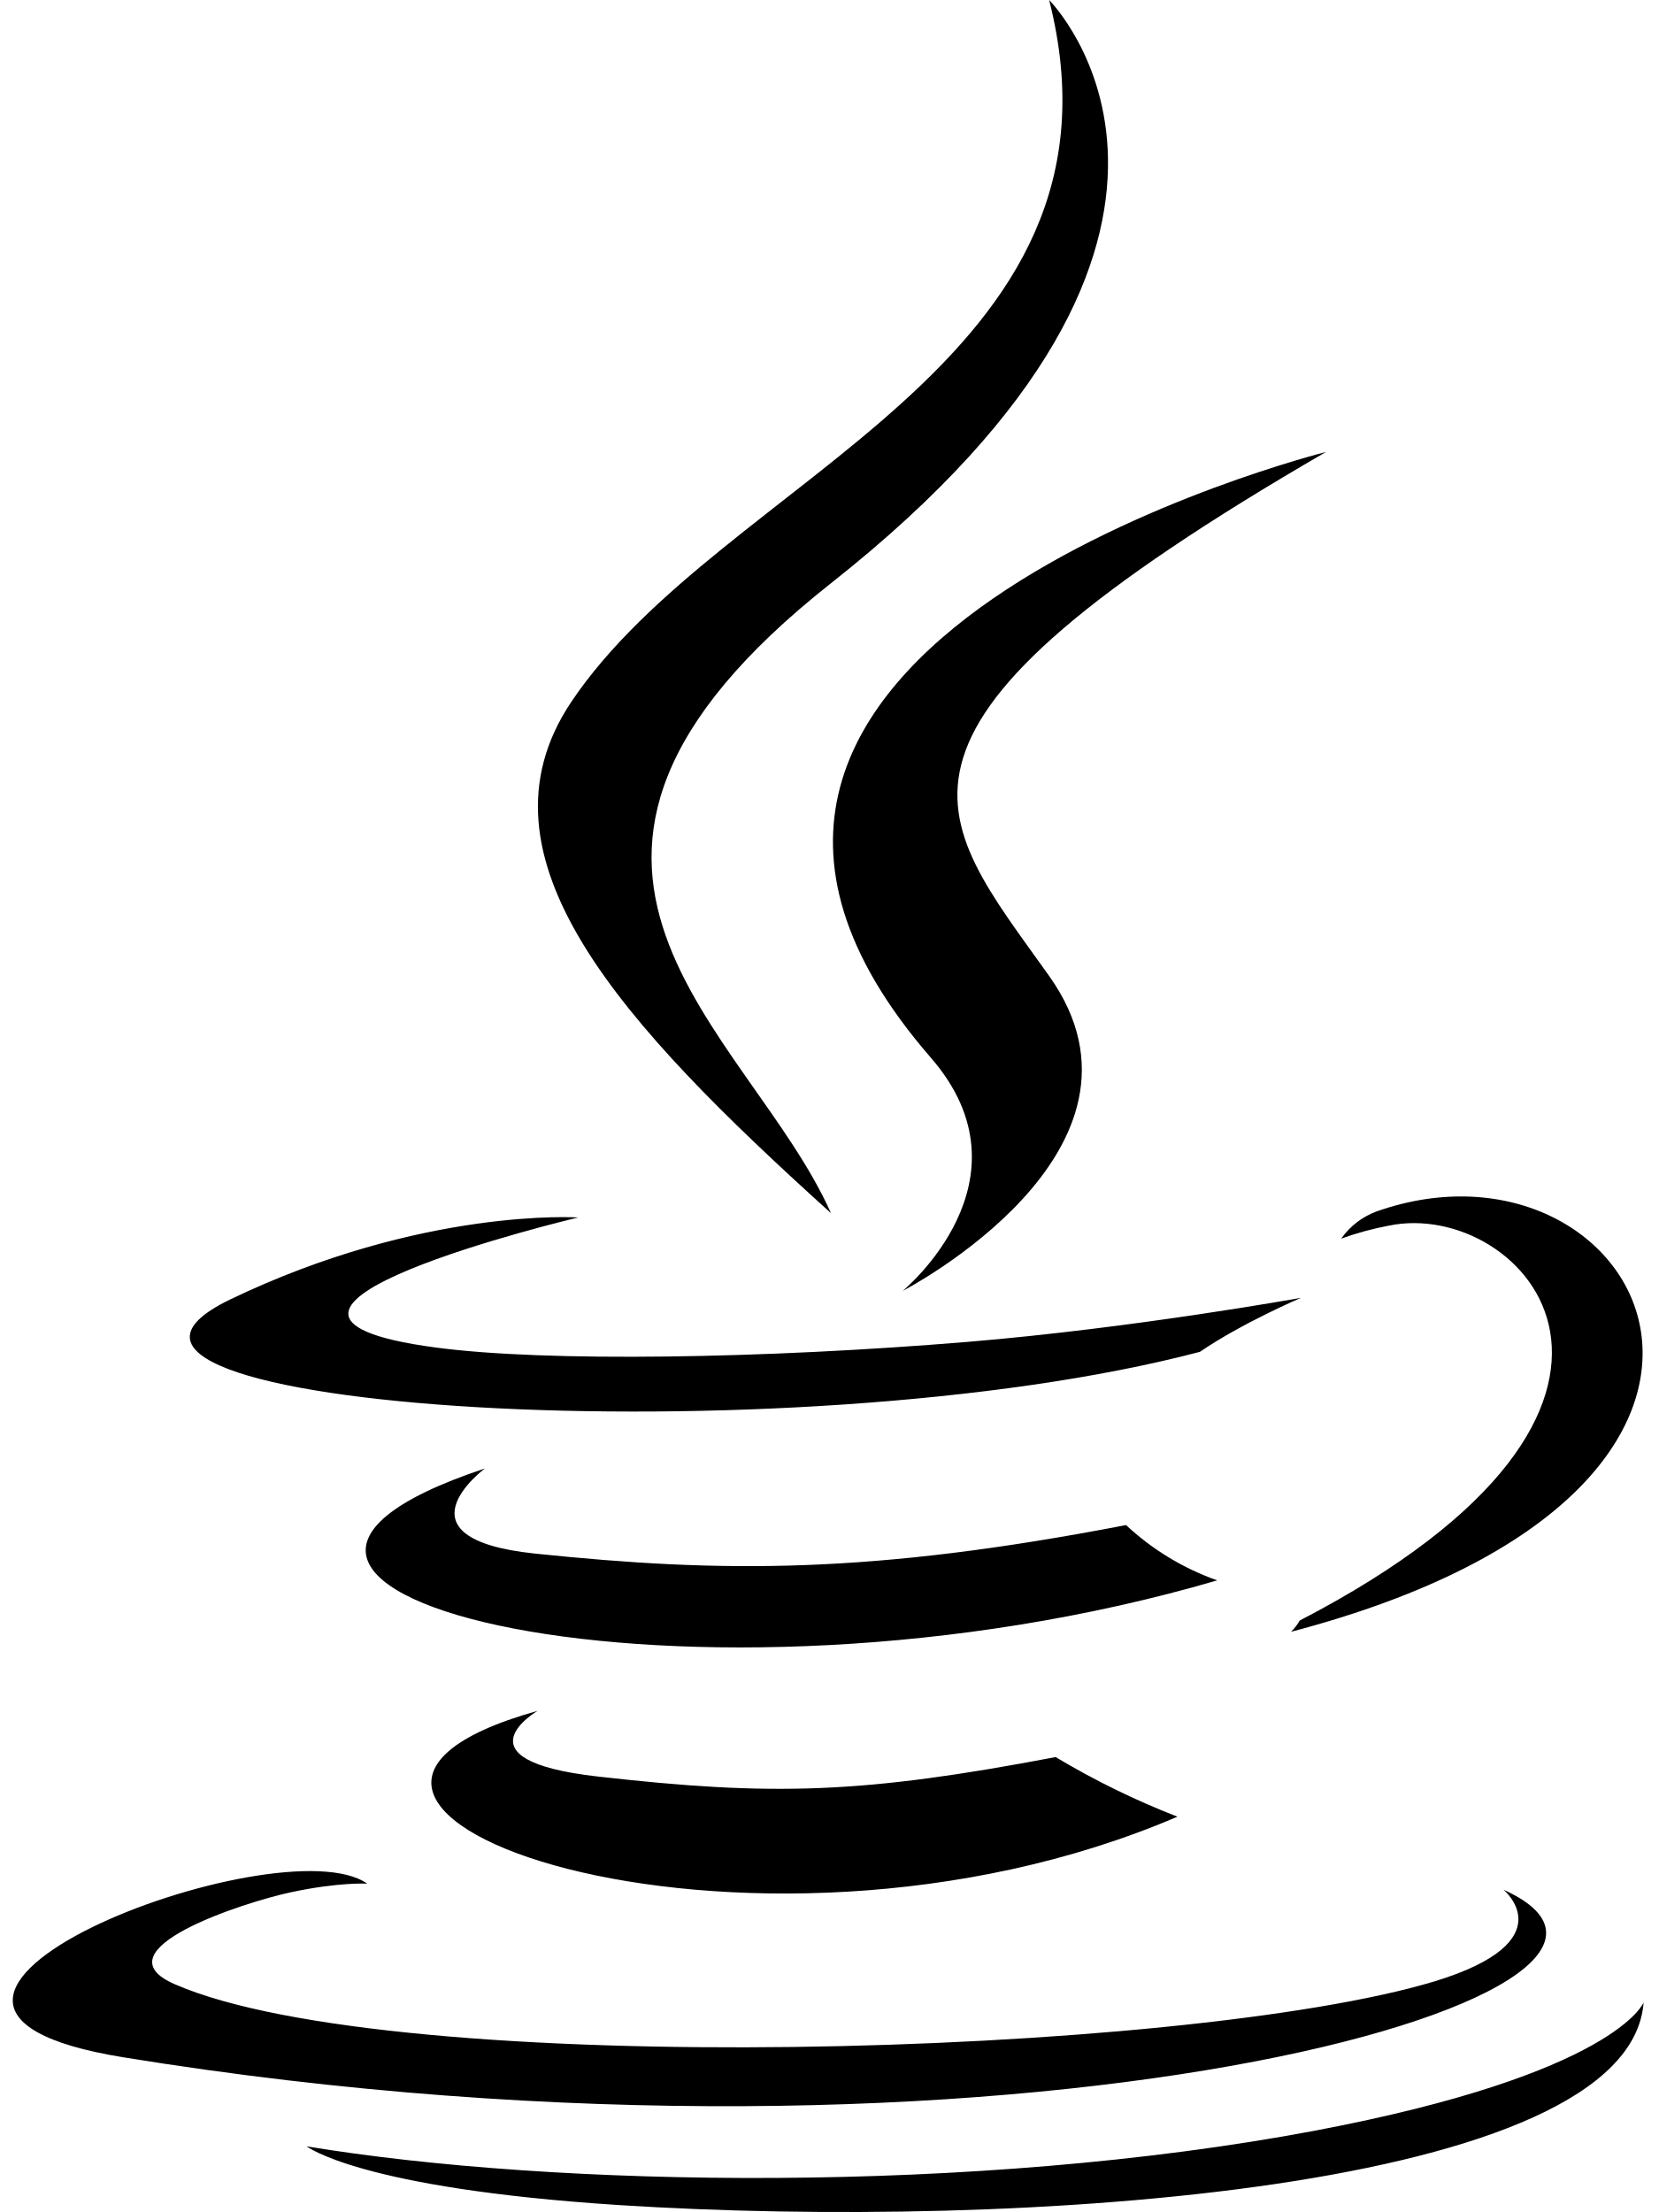
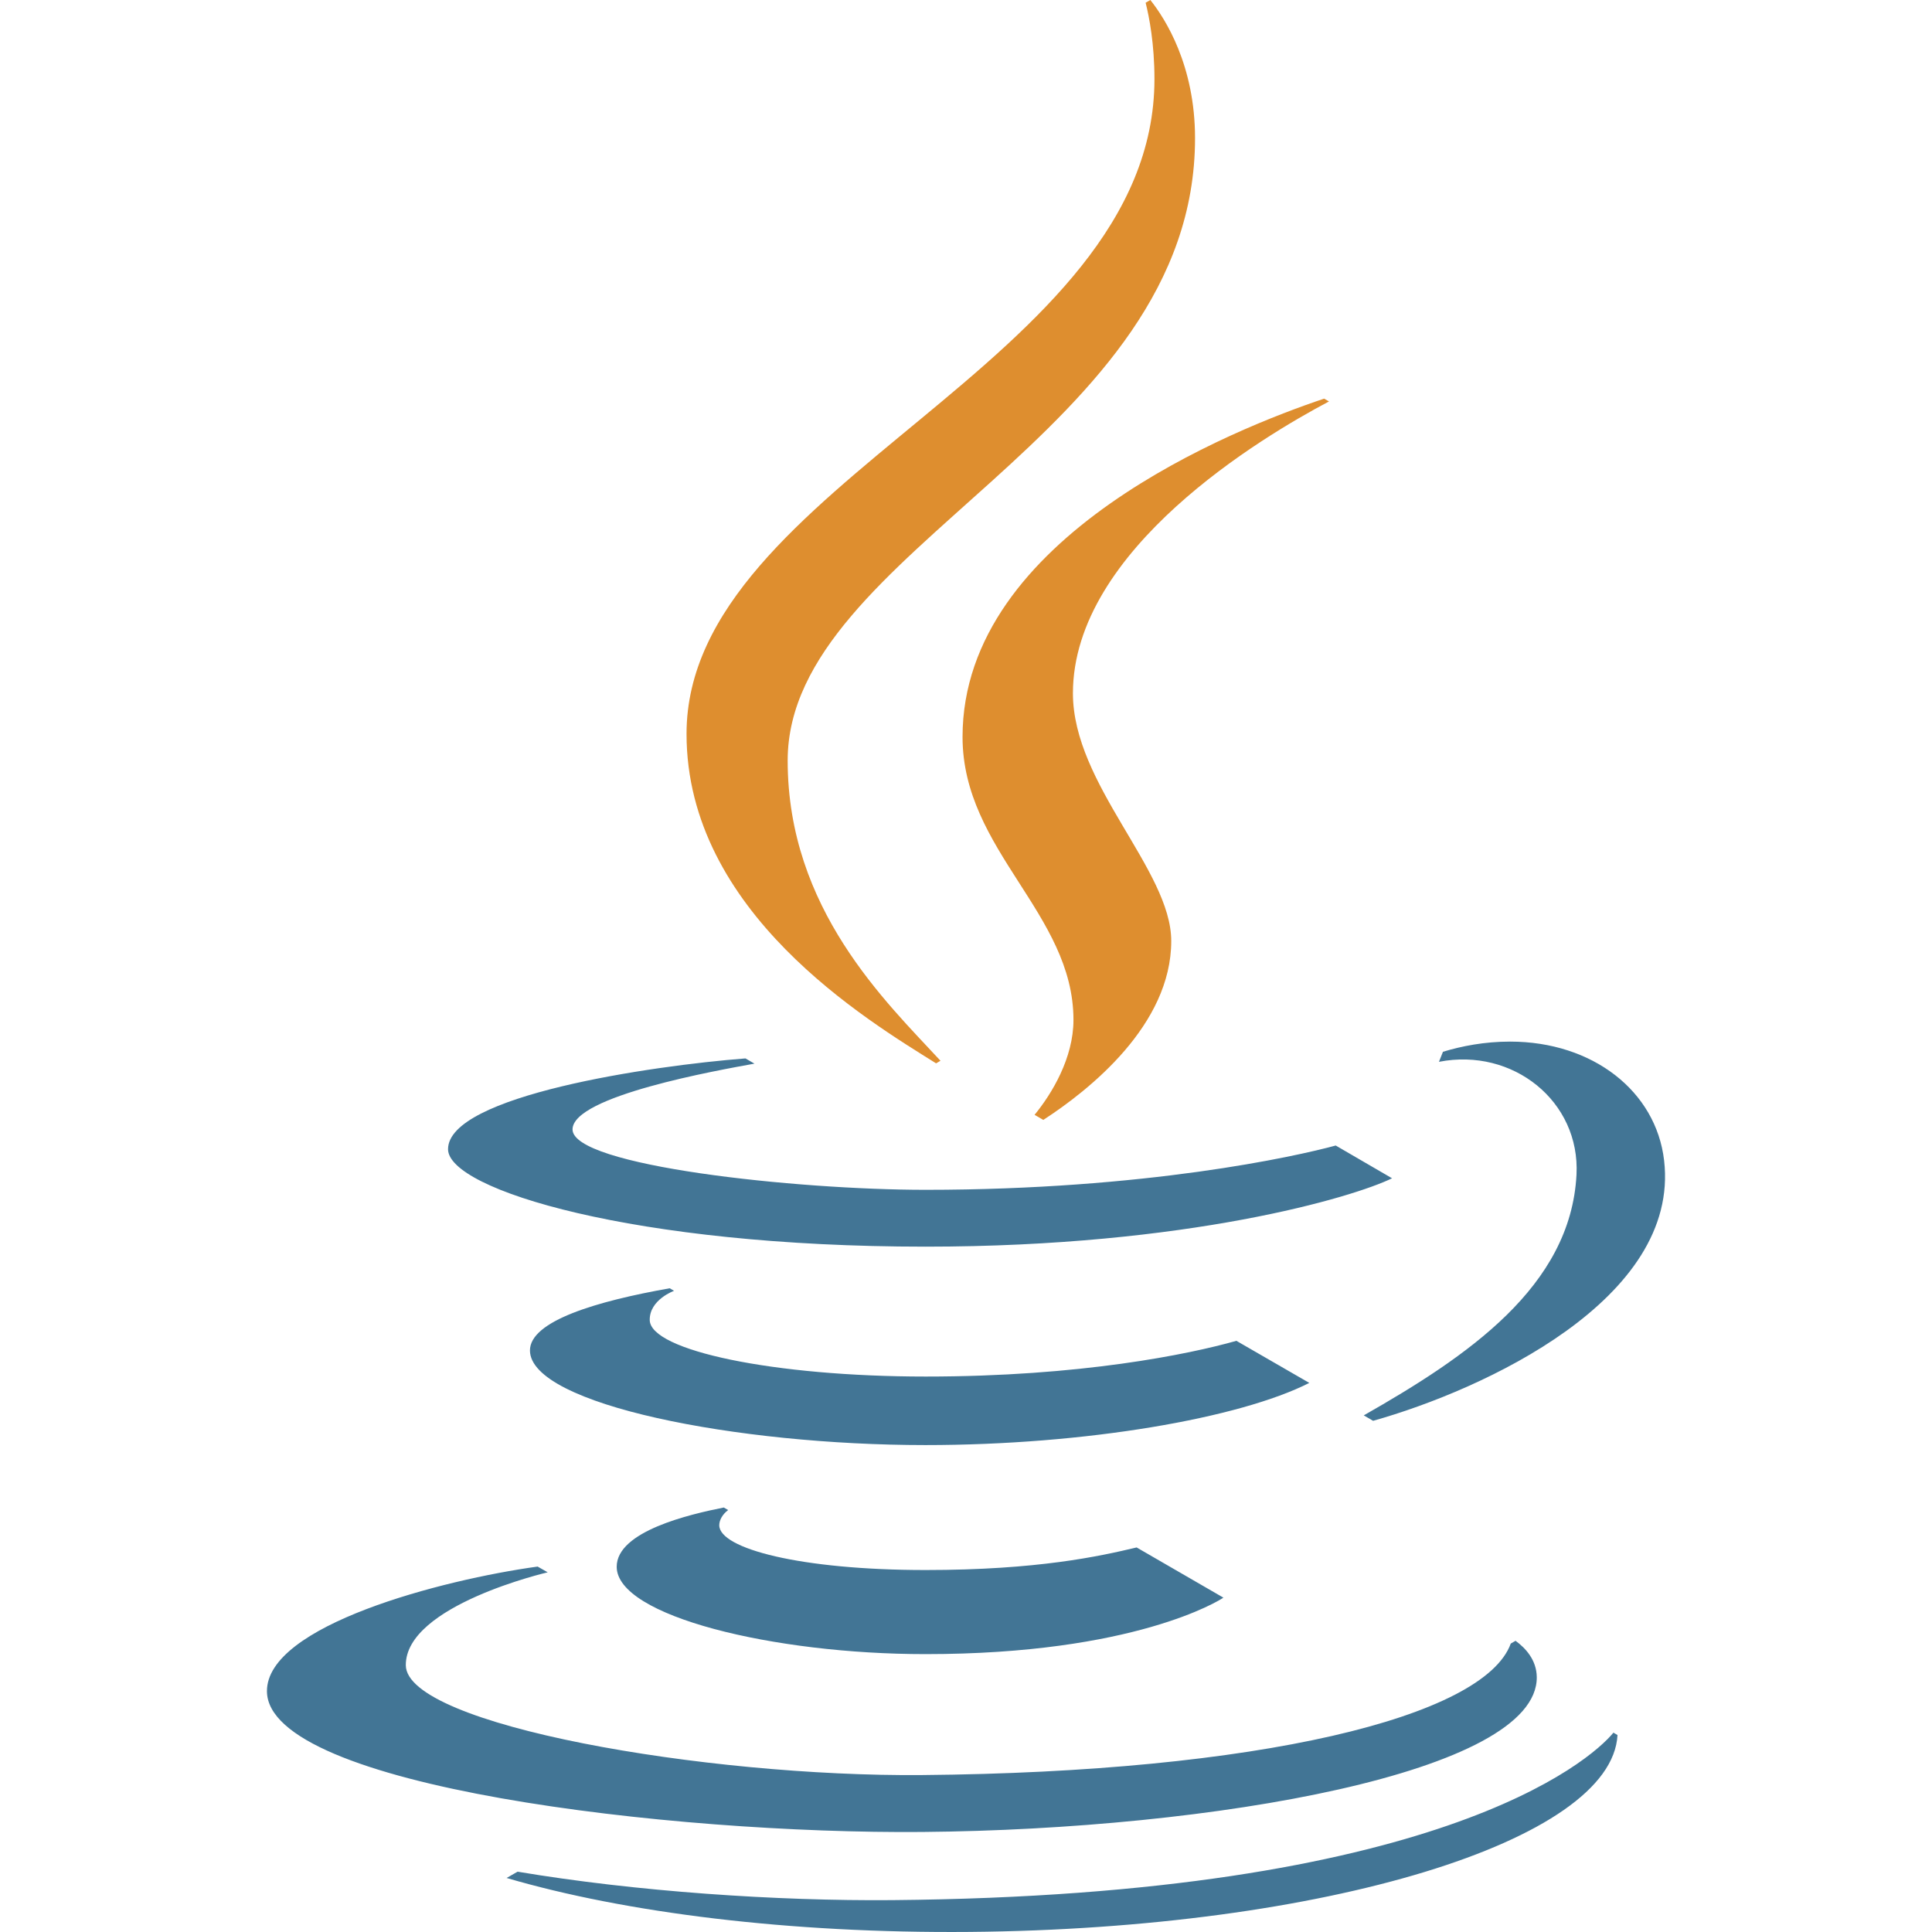
- <svg xmlns="http://www.w3.org/2000/svg" viewBox="0 0 384 512">
-   <path d="M277.74 312.9c9.8-6.7 23.4-12.5 23.4-12.5s-38.7 7-77.2 10.2c-47.1 3.9-97.7 4.7-123.1 1.3-60.1-8 33-30.1 33-30.1s-36.1-2.4-80.6 19c-52.5 25.4 130 37 224.5 12.1zm-85.4-32.1c-19-42.7-83.1-80.2 0-145.8C296 53.2 242.84 0 242.84 0c21.5 84.5-75.6 110.1-110.7 162.6-23.9 35.9 11.7 74.4 60.2 118.2zm114.6-176.2c.1 0-175.2 43.8-91.5 140.2 24.7 28.4-6.5 54-6.5 54s62.7-32.4 33.9-72.9c-26.9-37.8-47.5-56.6 64.1-121.3zm-6.1 270.5a12.19 12.19 0 0 1-2 2.6c128.3-33.7 81.1-118.9 19.8-97.3a17.33 17.33 0 0 0-8.2 6.3 70.45 70.45 0 0 1 11-3c31-6.5 75.5 41.5-20.6 91.4zM348 437.4s14.5 11.9-15.9 21.2c-57.9 17.5-240.8 22.8-291.6.7-18.3-7.9 16-19 26.8-21.3 11.2-2.4 17.7-2 17.7-2-20.3-14.3-131.3 28.1-56.4 40.2C232.84 509.4 401 461.3 348 437.4zM124.44 396c-78.7 22 47.9 67.4 148.1 24.5a185.89 185.89 0 0 1-28.2-13.8c-44.7 8.5-65.4 9.1-106 4.5-33.5-3.8-13.9-15.2-13.9-15.2zm179.8 97.2c-78.7 14.8-175.8 13.1-233.3 3.6 0-.1 11.8 9.7 72.4 13.6 92.2 5.9 233.8-3.3 237.1-46.9 0 0-6.4 16.5-76.2 29.7zM260.64 353c-59.2 11.4-93.5 11.1-136.8 6.6-33.5-3.5-11.6-19.7-11.6-19.7-86.8 28.8 48.2 61.4 169.5 25.9a60.37 60.37 0 0 1-21.1-12.8z" />
+ <svg xmlns="http://www.w3.org/2000/svg" version="1.1" width="512" height="512" x="0" y="0" viewBox="0 0 512 512" style="enable-background:new 0 0 512 512" xml:space="preserve" class="">
+   <g>
+     <g>
+       <path d="m118.736 304.549c0-14.173 53.774-22.125 78.815-24.057l2.395 1.383c-9.619 1.752-48.217 8.558-48.217 17.439 0 9.666 59.199 16 93.556 16 58.356 0 98.025-8.833 108.694-11.739l14.93 8.682c-10.225 5.008-54.106 18.12-123.624 18.12-77.253-.001-126.549-15.111-126.549-25.828m117.744 199.003c-30.579.265-67.909-2.263-99.312-7.536l-2.916 1.666c31.289 9.174 74.848 14.712 122.706 14.296 93.991-.814 170.194-24.123 171.699-52.174l-1.079-.634c-6.305 7.687-46.958 43.123-191.098 44.382m8-18.063c76.931-.672 162.999-15.725 162.781-41.031-.047-4.592-3.03-7.735-5.624-9.628l-1.269.729c-7.11 19.597-67.208 34.082-156.012 34.849-57.296.502-136.67-13.226-136.812-29.084-.133-15.905 37.604-24.643 37.604-24.643l-2.67-1.524c-25.287 3.484-71.885 15.593-71.734 33.079.22 25.276 107.314 37.83 173.736 37.253m173.309-174.17c-1.552 29.68-28.97 48.16-56.378 63.772l2.481 1.439c29.245-8.236 81.428-32.189 77.111-69.017-2.149-18.357-18.935-31.479-40.814-31.479-6.816 0-12.875 1.202-17.789 2.698l-.019.047-1.042 2.613c19.579-3.834 37.463 10.462 36.45 29.927m-225.975 88.187c-8.928 1.78-28.383 6.249-28.383 15.706 0 13.103 41.618 23.148 81.807 23.148 55.299 0 77.954-14.229 78.976-14.968l-22.996-13.302c-9.78 2.329-26.253 5.983-55.923 5.983-33.107 0-54.683-5.661-54.683-11.872 0-1.316.824-2.887 2.357-4.023zm135.846-44.174c-12.715 3.598-41.363 9.467-82.328 9.467-40.198 0-73.04-6.873-73.145-14.977-.076-5.397 6.447-7.744 6.447-7.744l-1.155-.672c-19.256 3.399-37.131 8.663-37.036 16.539.18 14.286 54.825 25.013 104.813 25.013 42.499 0 83.312-7.129 101.726-16.473z" fill="#427595" data-original="#427595" />
+       <path d="m316.697 36.62c0 78.778-107.956 108.921-107.956 164.93 0 39.318 26.073 63.971 40.501 79.563l-1.174.682c-18.215-11.399-66.129-40.028-66.129-87.317 0-66.394 124.003-98.119 124.003-173.526 0-9.278-1.373-16.397-2.338-20.232l1.25-.72c3.928 4.933 11.843 17.278 11.843 36.62m35.503 69.764-1.297-.738c-23.488 7.867-95.819 36.42-95.819 89.646 0 30.096 29.396 46.778 29.396 75 0 10.073-5.69 19.512-10.31 25.154l2.319 1.344c12.241-7.952 33.902-25.173 33.902-47.402 0-18.83-26.054-41.457-26.054-65.656.001-38.134 50.272-68.051 67.863-77.348" fill="#de8e2f" data-original="#de8e2f" />
+     </g>
+   </g>
</svg>
